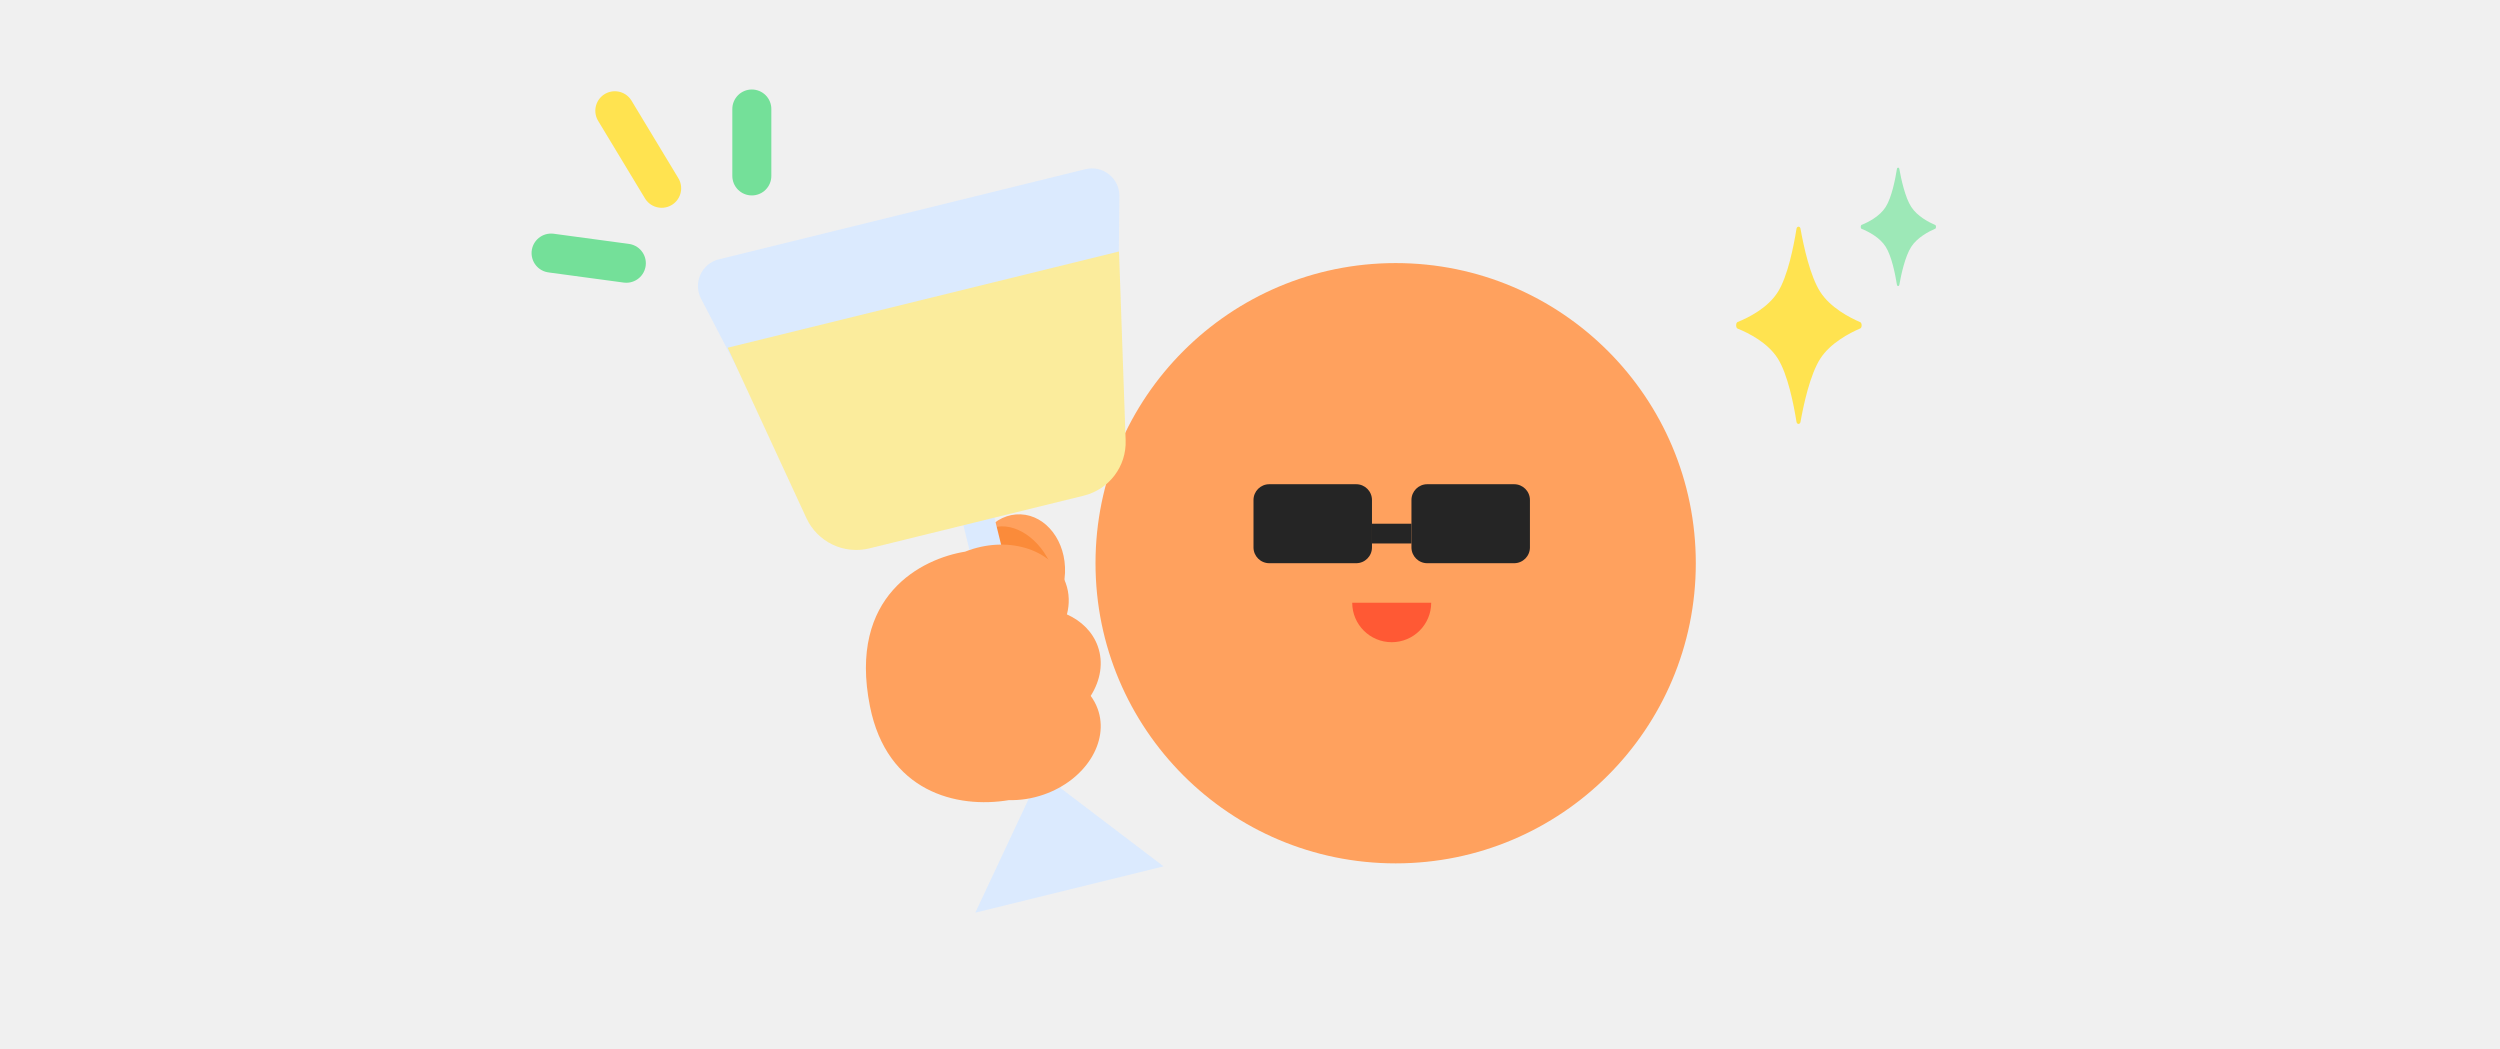
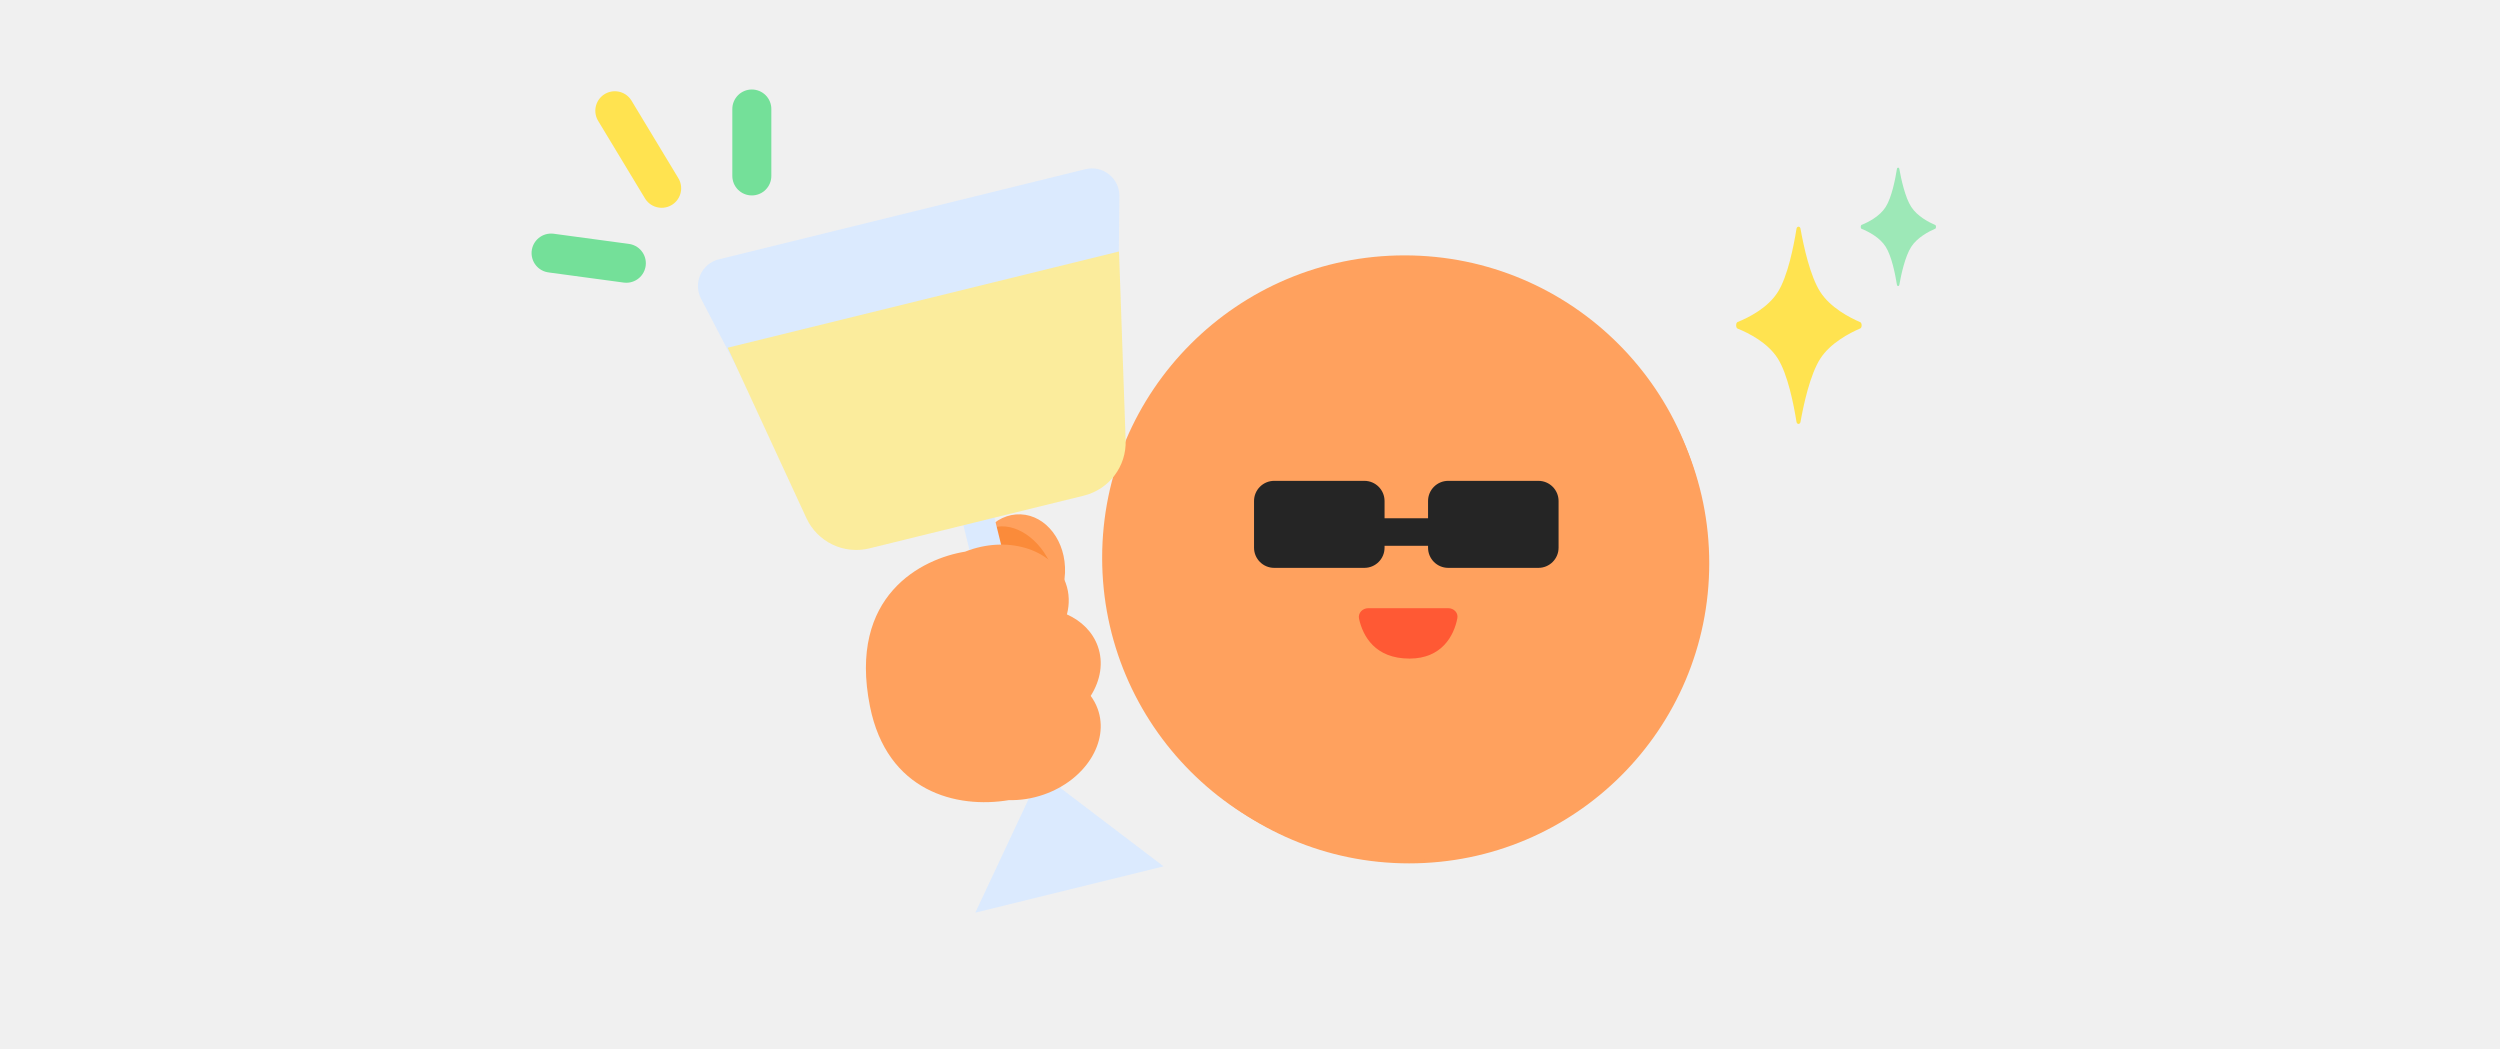
<svg xmlns="http://www.w3.org/2000/svg" width="186" height="78" viewBox="0 0 186 78" fill="none">
-   <circle cx="103.837" cy="41.904" r="22.331" fill="#FFA15E" />
-   <ellipse cx="99.309" cy="38.937" rx="1.562" ry="1.874" fill="#4F4E57" />
-   <ellipse cx="108.678" cy="38.937" rx="1.562" ry="1.874" fill="#4F4E57" />
-   <path fill-rule="evenodd" clip-rule="evenodd" d="M100.605 44.843C100.606 46.465 101.921 47.78 103.543 47.78C105.166 47.78 106.481 46.465 106.482 44.843H100.605Z" fill="#FF5934" />
-   <rect x="93.26" y="36.026" width="8.815" height="5.877" rx="1.175" fill="#252525" />
-   <rect x="105.012" y="36.026" width="8.815" height="5.877" rx="1.175" fill="#252525" />
-   <rect x="102.075" y="38.965" width="2.938" height="1.469" fill="#252525" />
+   <circle cx="104.837" cy="41.904" r="22.331" fill="#FFA15E" />
+   <ellipse cx="100.309" cy="38.937" rx="1.562" ry="1.874" fill="#4F4E57" />
+   <ellipse cx="109.678" cy="38.937" rx="1.562" ry="1.874" fill="#4F4E57" />
+   <path fill-rule="evenodd" clip-rule="evenodd" d="M101.605 44.843C101.606 46.465 102.921 47.78 104.543 47.78C106.166 47.78 107.481 46.465 107.482 44.843H101.605Z" fill="#FF5934" />
+   <rect x="94.26" y="36.026" width="8.815" height="5.877" rx="1.175" fill="#252525" />
+   <rect x="106.012" y="36.026" width="8.815" height="5.877" rx="1.175" fill="#252525" />
+   <rect x="103.075" y="38.965" width="2.938" height="1.469" fill="#252525" />
+   <circle cx="104.5" cy="41.5" r="22.5" fill="#FFA15E" />
+   <ellipse cx="99.937" cy="38.51" rx="1.573" ry="1.888" fill="#4F4E57" />
+   <ellipse cx="109.378" cy="38.51" rx="1.573" ry="1.888" fill="#4F4E57" />
+   <path fill-rule="evenodd" clip-rule="evenodd" d="M93.3 37.275C93.3 36.447 93.972 35.775 94.8 35.775H101.511C102.339 35.775 103.011 36.447 103.011 37.275V38.559H106.247V37.275C106.247 36.447 106.919 35.775 107.747 35.775H114.458C115.286 35.775 115.958 36.447 115.958 37.275V40.749C115.958 41.578 115.286 42.249 114.458 42.249H107.747C106.919 42.249 106.247 41.578 106.247 40.749V40.609H103.011V40.749C103.011 41.578 102.339 42.249 101.511 42.249H94.8C93.972 42.249 93.3 41.578 93.3 40.749V37.275Z" fill="#252525" />
+   <path d="M107.75 45.249H101.8C101.367 45.249 101.019 45.617 101.113 46.04C101.401 47.332 102.303 48.999 104.871 48.999C107.27 48.999 108.182 47.292 108.427 45.994C108.503 45.587 108.164 45.249 107.75 45.249Z" fill="#FF5934" />
  <ellipse cx="75.769" cy="42.483" rx="4.218" ry="3.471" transform="rotate(-87.732 75.7685 42.4827)" fill="#FFA15E" />
  <path fill-rule="evenodd" clip-rule="evenodd" d="M73.17 39.653C73.319 39.529 73.485 39.425 73.668 39.345C75.129 38.703 77.095 39.788 78.062 41.768C78.676 43.027 78.738 44.345 78.326 45.303C77.731 46.076 76.904 46.589 75.989 46.683C74.778 46.551 73.497 45.571 72.774 44.091C72.424 43.374 72.254 42.639 72.248 41.961C72.353 41.075 72.686 40.278 73.17 39.653Z" fill="#FB8B3A" />
  <path fill-rule="evenodd" clip-rule="evenodd" d="M73.476 36.433L71.165 37.001L76.631 59.229L72.562 67.903L86.571 64.458L78.942 58.66L73.476 36.433Z" fill="#DBEAFE" />
  <path d="M80.75 12.588L53.484 19.293C52.197 19.609 51.546 21.047 52.158 22.223L59.644 36.617C60.514 38.291 62.417 39.152 64.25 38.702L80.001 34.828C81.814 34.383 83.095 32.765 83.114 30.898L83.283 14.595C83.297 13.259 82.047 12.269 80.75 12.588Z" fill="#DBEAFE" />
  <g filter="url(#filter0_b_935_11060)">
    <path d="M83.255 18.71L54.138 25.87L59.994 38.543C60.815 40.321 62.782 41.267 64.684 40.799L80.636 36.876C82.517 36.414 83.816 34.696 83.748 32.761L83.255 18.71Z" fill="#FBEC9C" />
  </g>
  <path fill-rule="evenodd" clip-rule="evenodd" d="M79.379 45.711C79.58 44.942 79.566 44.148 79.294 43.393C78.418 40.956 75.198 39.854 72.102 40.932C72.001 40.967 71.901 41.004 71.802 41.043C68.611 41.563 63.07 44.276 64.726 52.556C65.993 58.895 71.159 60.188 75.072 59.528C75.906 59.551 76.784 59.42 77.654 59.117C80.75 58.04 82.549 55.191 81.673 52.754C81.545 52.398 81.368 52.071 81.148 51.775C81.879 50.621 82.112 49.296 81.673 48.075C81.289 47.007 80.456 46.195 79.379 45.711Z" fill="#FFA15E" />
  <path d="M46.599 19.585L41 18.829" stroke="#74E099" stroke-width="2.903" stroke-linecap="round" />
  <path d="M49.227 14.008L45.743 8.24" stroke="#FFE350" stroke-width="2.903" stroke-linecap="round" />
  <path d="M55.936 8.11L55.936 13.089" stroke="#74E099" stroke-width="2.903" stroke-linecap="round" />
  <path d="M129.272 24.445C129.136 24.39 129.136 24.016 129.272 23.961C130.116 23.62 131.532 22.904 132.273 21.723C133.01 20.549 133.451 18.323 133.658 17.026C133.691 16.815 133.921 16.81 133.958 17.019C134.189 18.316 134.674 20.551 135.43 21.723C136.18 22.887 137.6 23.626 138.407 23.972C138.539 24.029 138.539 24.378 138.407 24.434C137.6 24.78 136.18 25.519 135.43 26.683C134.674 27.855 134.189 30.09 133.958 31.387C133.921 31.596 133.691 31.591 133.658 31.381C133.451 30.084 133.01 27.857 132.273 26.683C131.532 25.502 130.116 24.786 129.272 24.445Z" fill="#FFE350" />
  <g clip-path="url(#clip0_935_11060)">
    <path d="M138.499 17.023C138.418 16.99 138.418 16.766 138.499 16.733C139.005 16.528 139.855 16.099 140.3 15.39C140.742 14.686 141.007 13.35 141.131 12.572C141.151 12.445 141.288 12.442 141.311 12.568C141.449 13.346 141.74 14.687 142.194 15.39C142.644 16.088 143.496 16.532 143.98 16.739C144.059 16.773 144.059 16.983 143.98 17.017C143.496 17.224 142.644 17.668 142.194 18.366C141.74 19.069 141.449 20.41 141.311 21.188C141.288 21.314 141.151 21.311 141.131 21.184C141.007 20.406 140.742 19.07 140.3 18.366C139.855 17.657 139.005 17.228 138.499 17.023Z" fill="#9DE8B7" />
  </g>
  <defs>
    <filter id="filter0_b_935_11060" x="45.956" y="10.528" width="45.976" height="38.571" filterUnits="userSpaceOnUse" color-interpolation-filters="sRGB">
      <feFlood flood-opacity="0" result="BackgroundImageFix" />
      <feGaussianBlur in="BackgroundImageFix" stdDeviation="4.091" />
      <feComposite in2="SourceAlpha" operator="in" result="effect1_backgroundBlur_935_11060" />
      <feBlend mode="normal" in="SourceGraphic" in2="effect1_backgroundBlur_935_11060" result="shape" />
    </filter>
    <clipPath id="clip0_935_11060">
      <rect width="6.944" height="10.912" fill="white" transform="translate(138.215 11.4717)" />
    </clipPath>
  </defs>
</svg>
